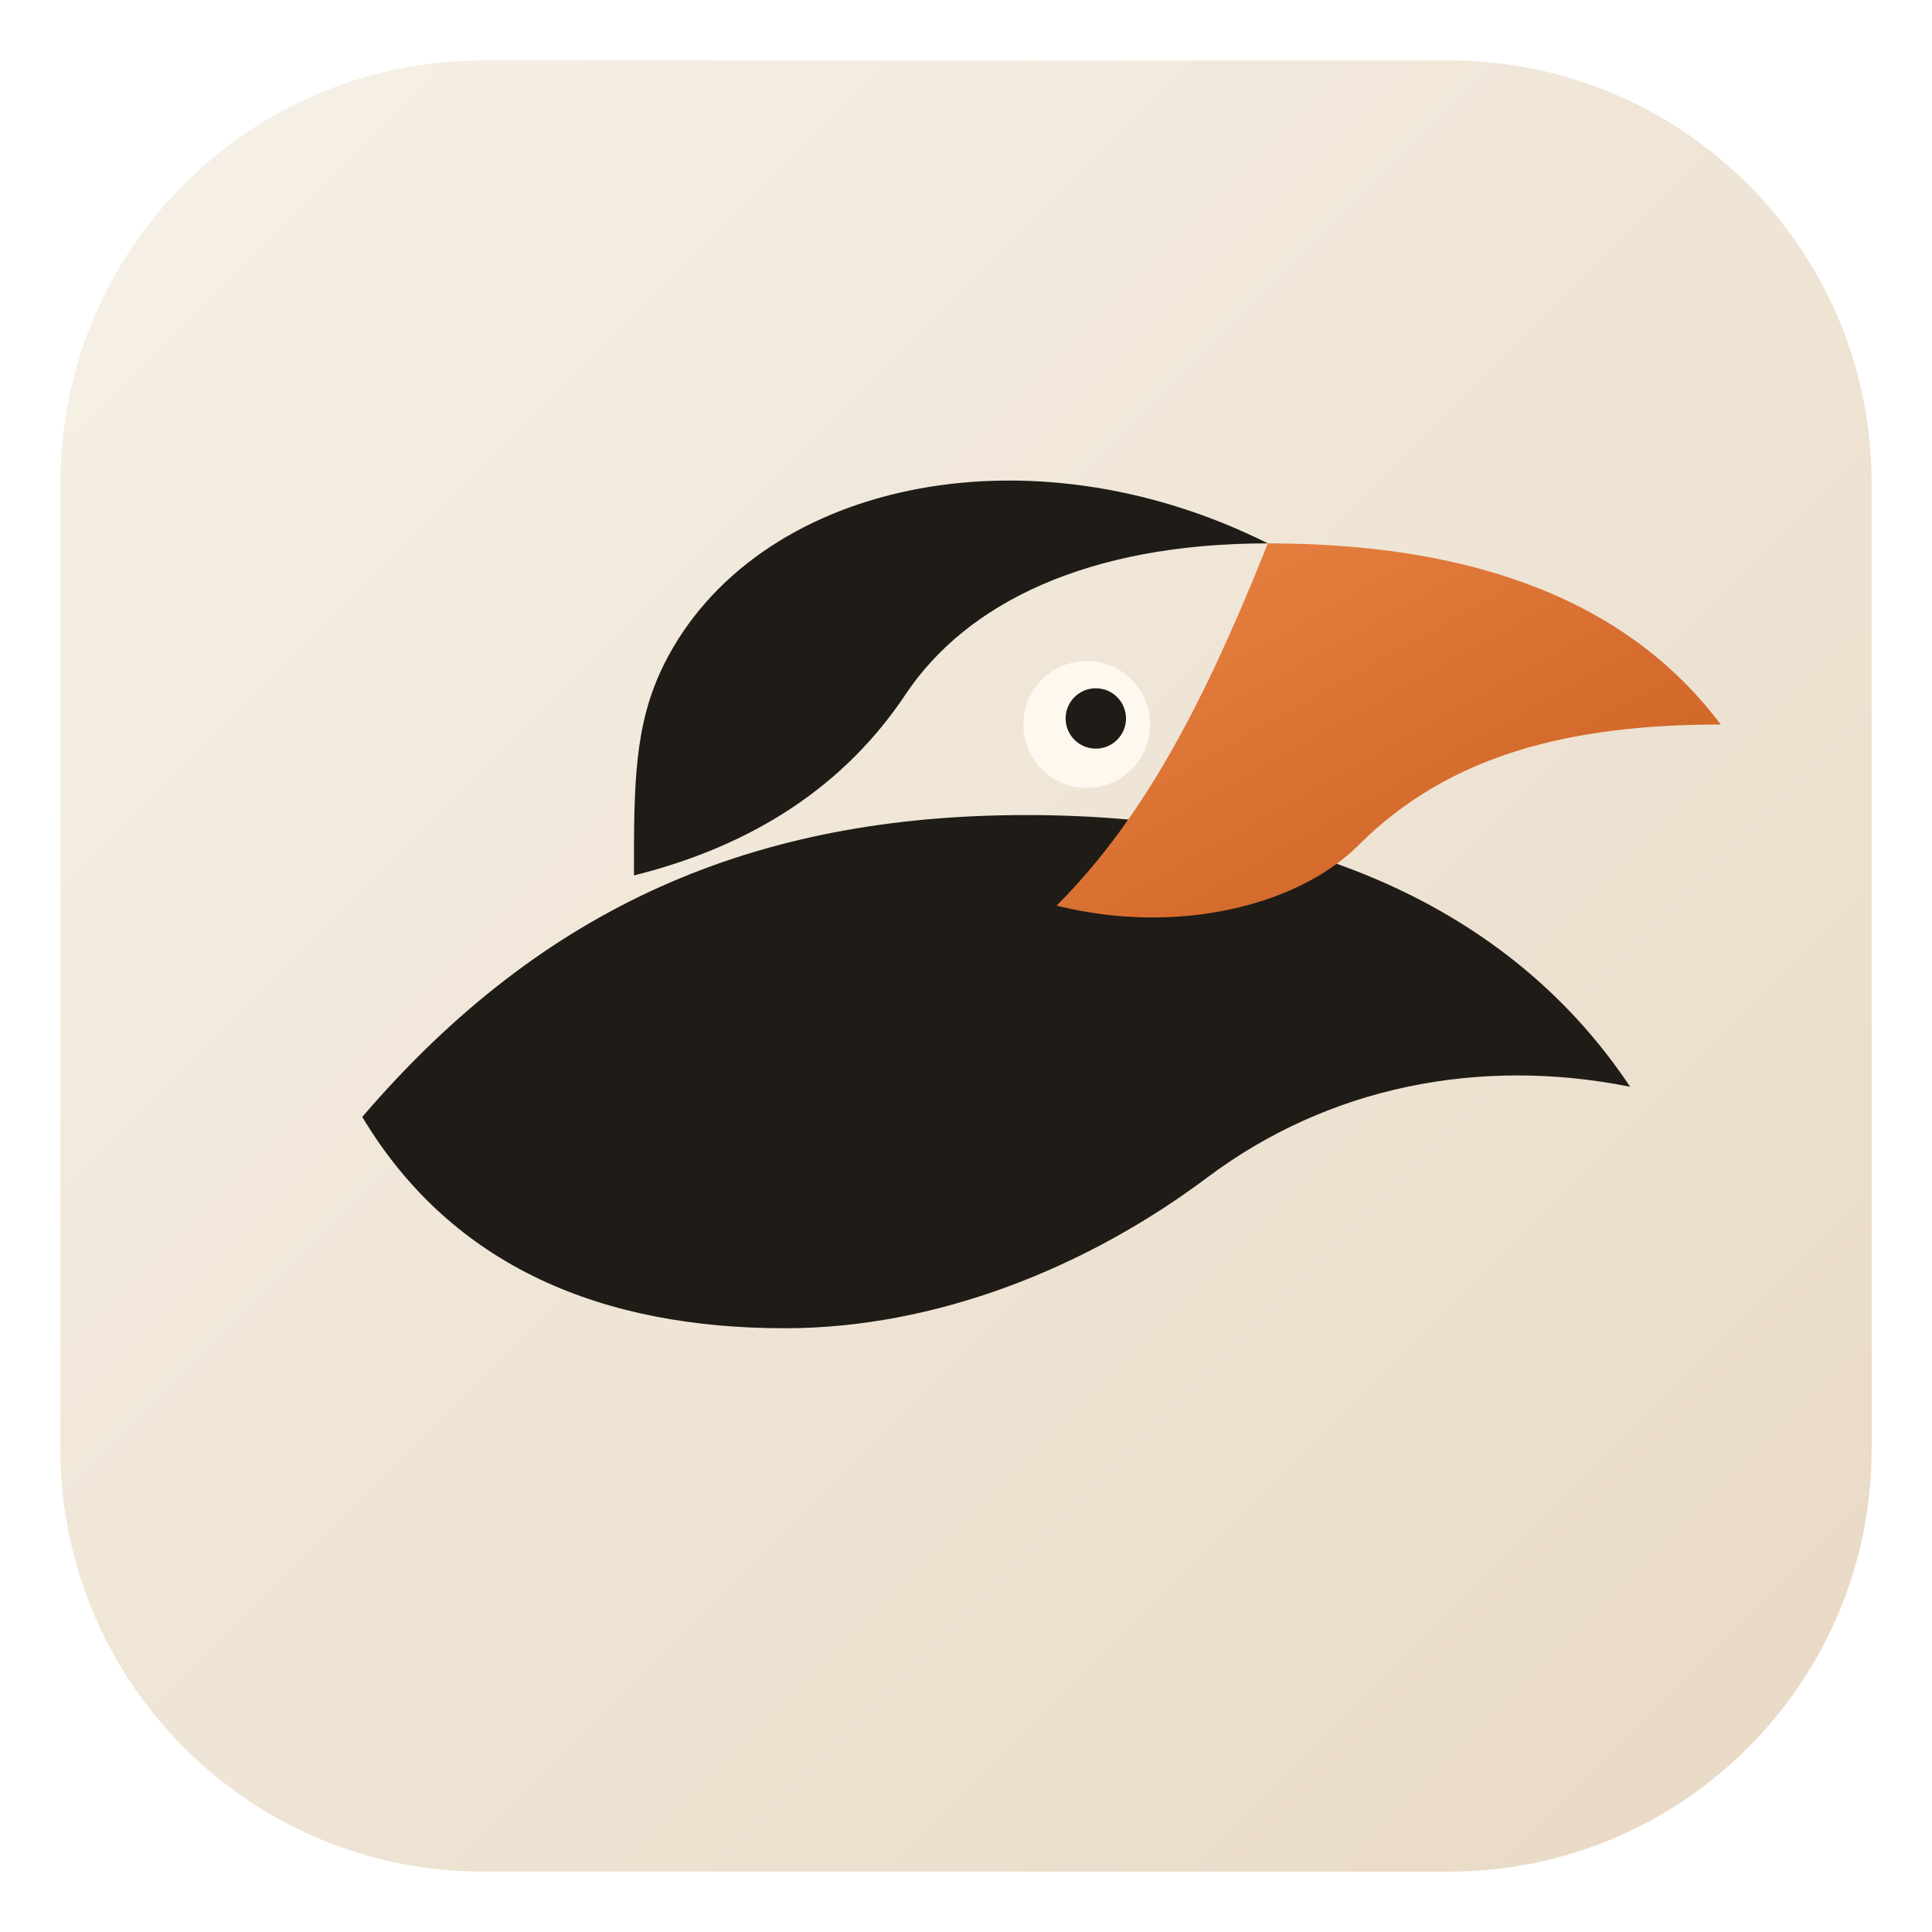
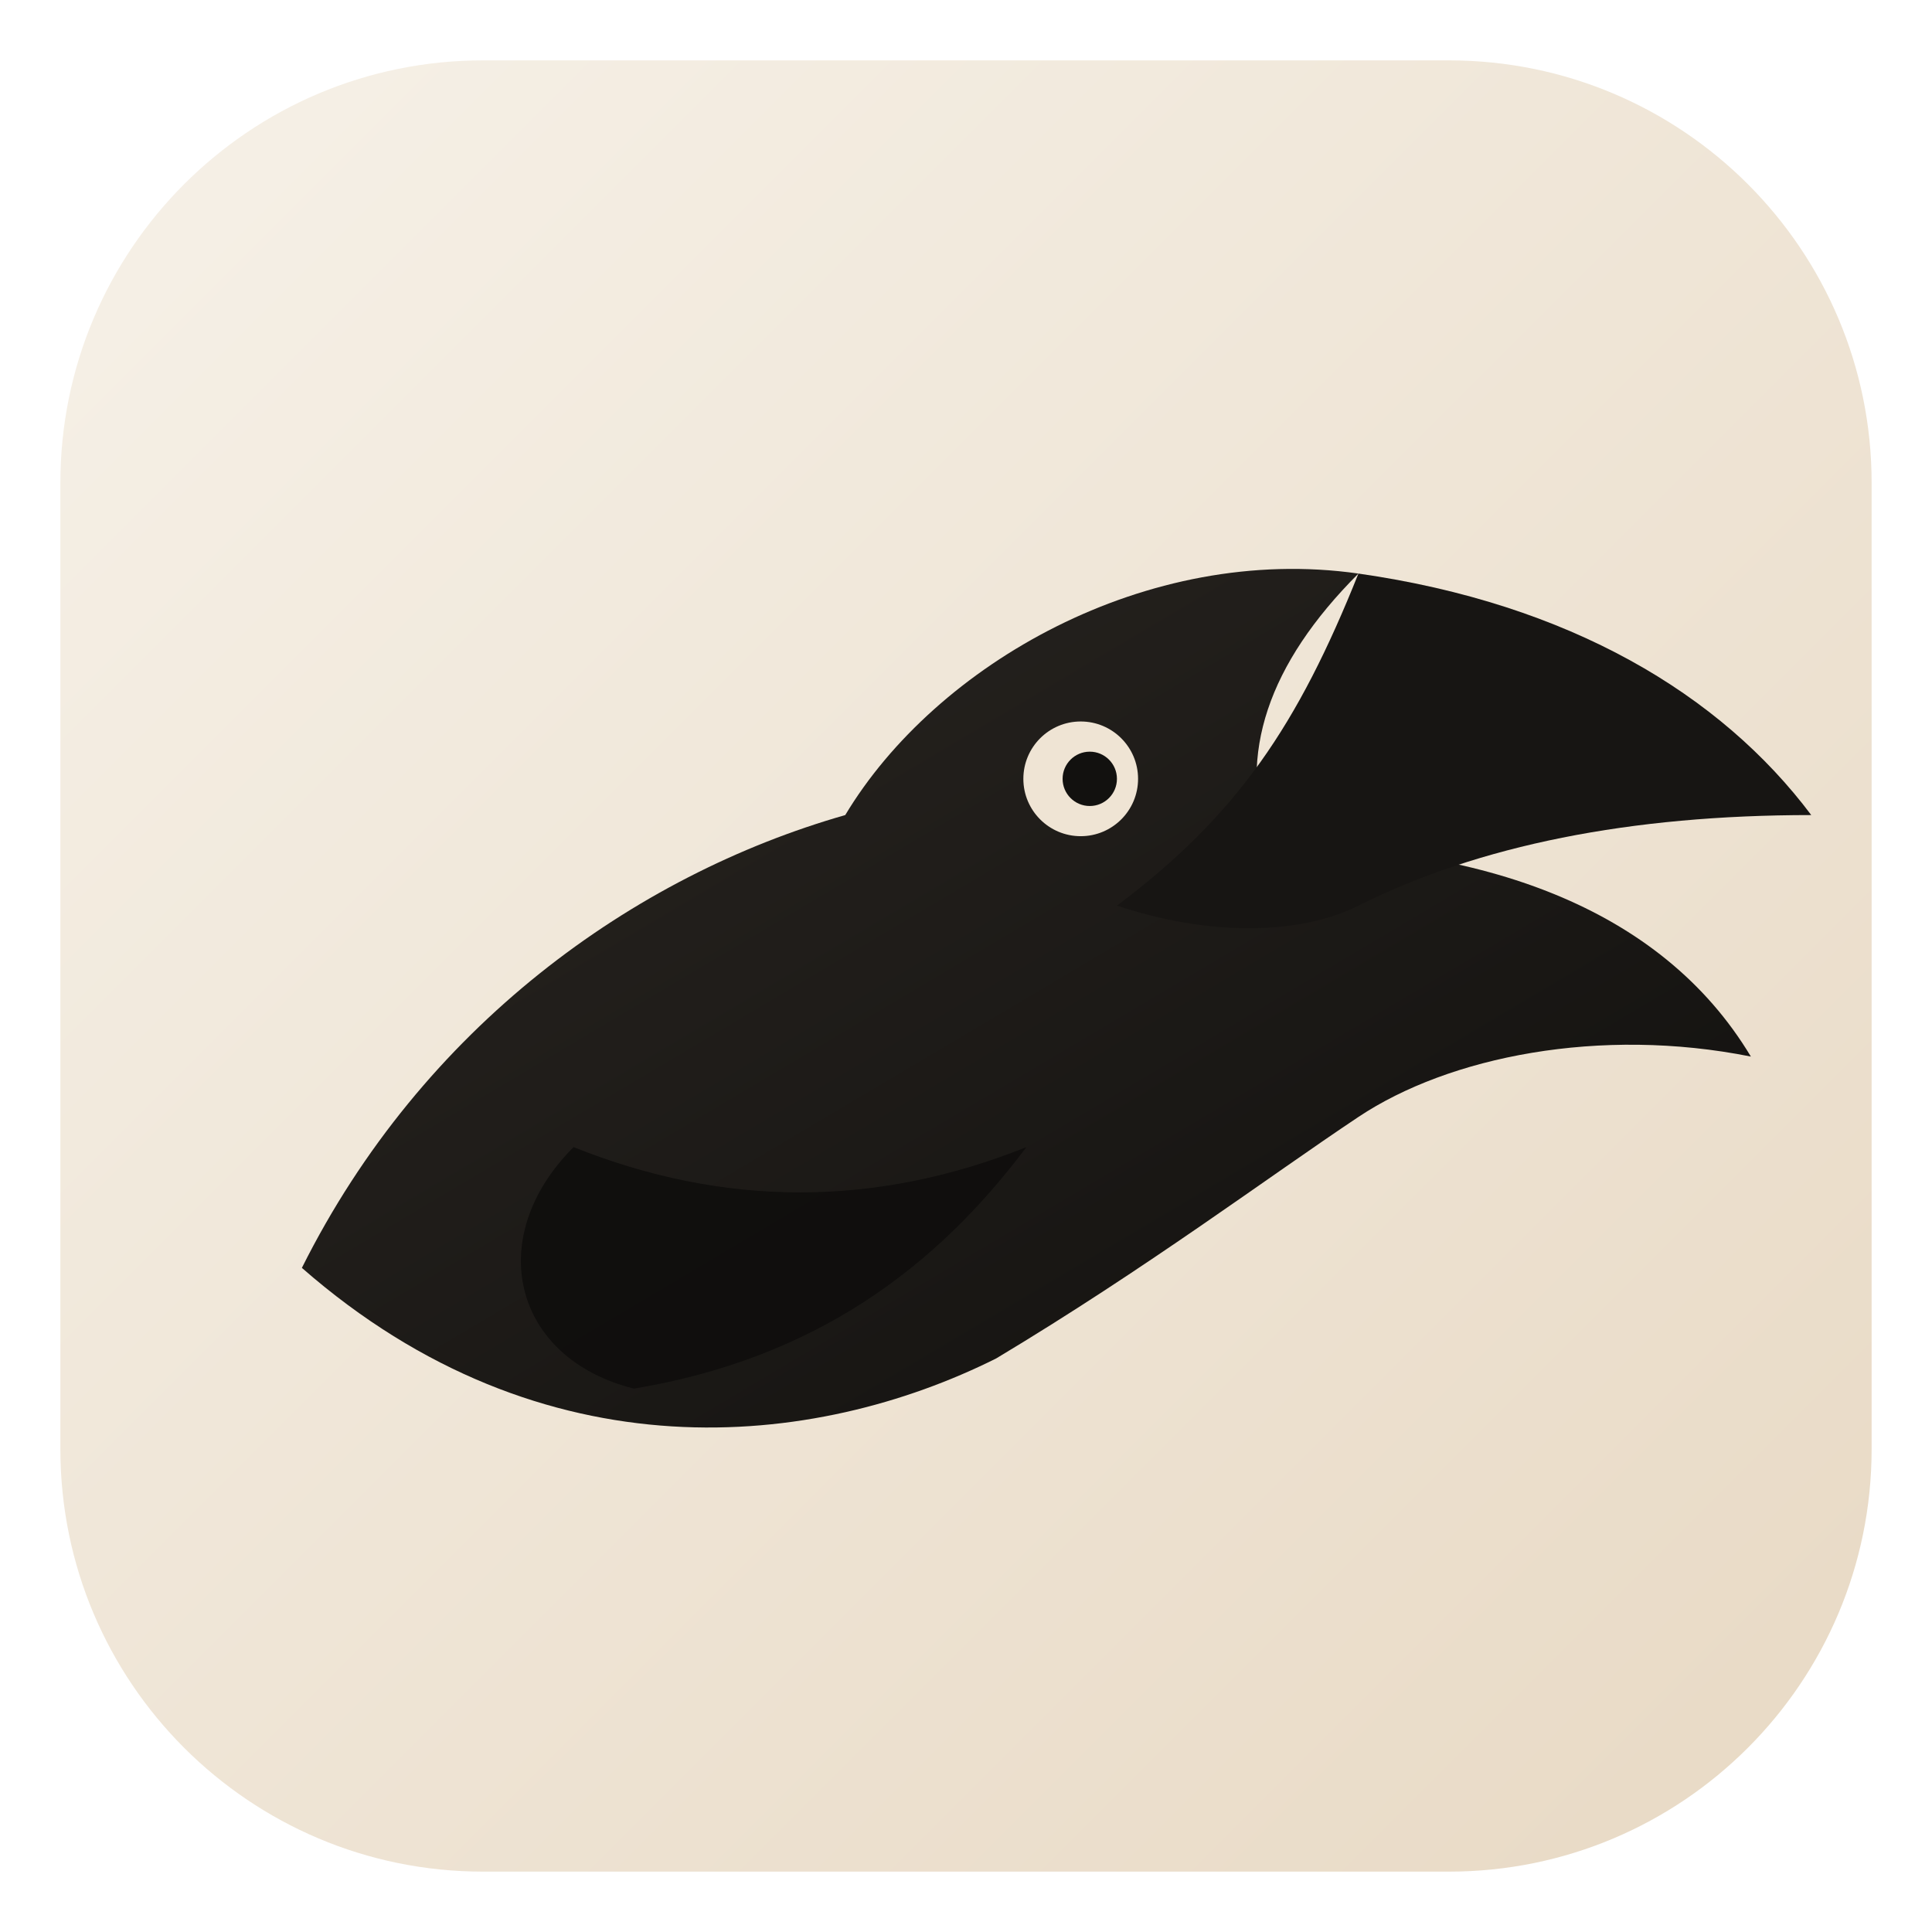
<svg xmlns="http://www.w3.org/2000/svg" viewBox="0 0 64 64" role="img" aria-label="Raven icon">
  <defs>
    <linearGradient id="bg" x1="0" y1="0" x2="1" y2="1">
      <stop offset="0" stop-color="#f6f1e8" />
      <stop offset="1" stop-color="#e8d9c4" />
    </linearGradient>
-     <linearGradient id="beak" x1="0" y1="0" x2="1" y2="1">
-       <stop offset="0" stop-color="#e98445" />
-       <stop offset="1" stop-color="#c95d1e" />
+     <linearGradient id="raven" x1="0" y1="0" x2="1" y2="1">
+       <stop offset="0" stop-color="#2a2622" />
+       <stop offset="1" stop-color="#100f0d" />
    </linearGradient>
  </defs>
  <rect x="2" y="2" width="60" height="60" rx="14" fill="url(#bg)" />
-   <path d="M12 37 C18 30, 25 27, 34 27 C43 27, 50 30, 54 36 C49 35, 44 36, 40 39 C36 42, 31 44, 26 44 C20 44, 15 42, 12 37 Z" fill="#1f1b17" />
-   <path d="M22 22 C25 16, 34 14, 42 18 C36 18, 32 20, 30 23 C28 26, 25 28, 21 29 C21 26, 21 24, 22 22 Z" fill="#1f1b17" />
-   <path d="M42 18 C49 18, 54 20, 57 24 C52 24, 48 25, 45 28 C43 30, 39 31, 35 30 C38 27, 40 23, 42 18 Z" fill="url(#beak)" />
-   <circle cx="36" cy="24" r="2.1" fill="#fff8ee" />
-   <circle cx="36.3" cy="23.8" r="1" fill="#1f1b17" />
+   <path d="M10 42 C14 34, 21 29, 28 27 C31 22, 38 18, 45 19 C42 22, 41 25, 42 28 C49 28, 55 30, 58 35 C53 34, 48 35, 45 37 C42 39, 38 42, 33 45 C27 48, 18 49, 10 42 Z" fill="url(#raven)" />
+   <path d="M45 19 C52 20, 57 23, 60 27 C54 27, 49 28, 45 30 C43 31, 40 31, 37 30 C41 27, 43 24, 45 19 Z" fill="#171513" />
+   <path d="M19 38 C24 40, 29 40, 34 38 C31 42, 27 45, 21 46 C17 45, 16 41, 19 38 Z" fill="#0e0d0c" opacity="0.9" />
+   <circle cx="35.8" cy="25.8" r="1.9" fill="#efe4d4" />
+   <circle cx="36.1" cy="25.8" r="0.9" fill="#12110f" />
</svg>
